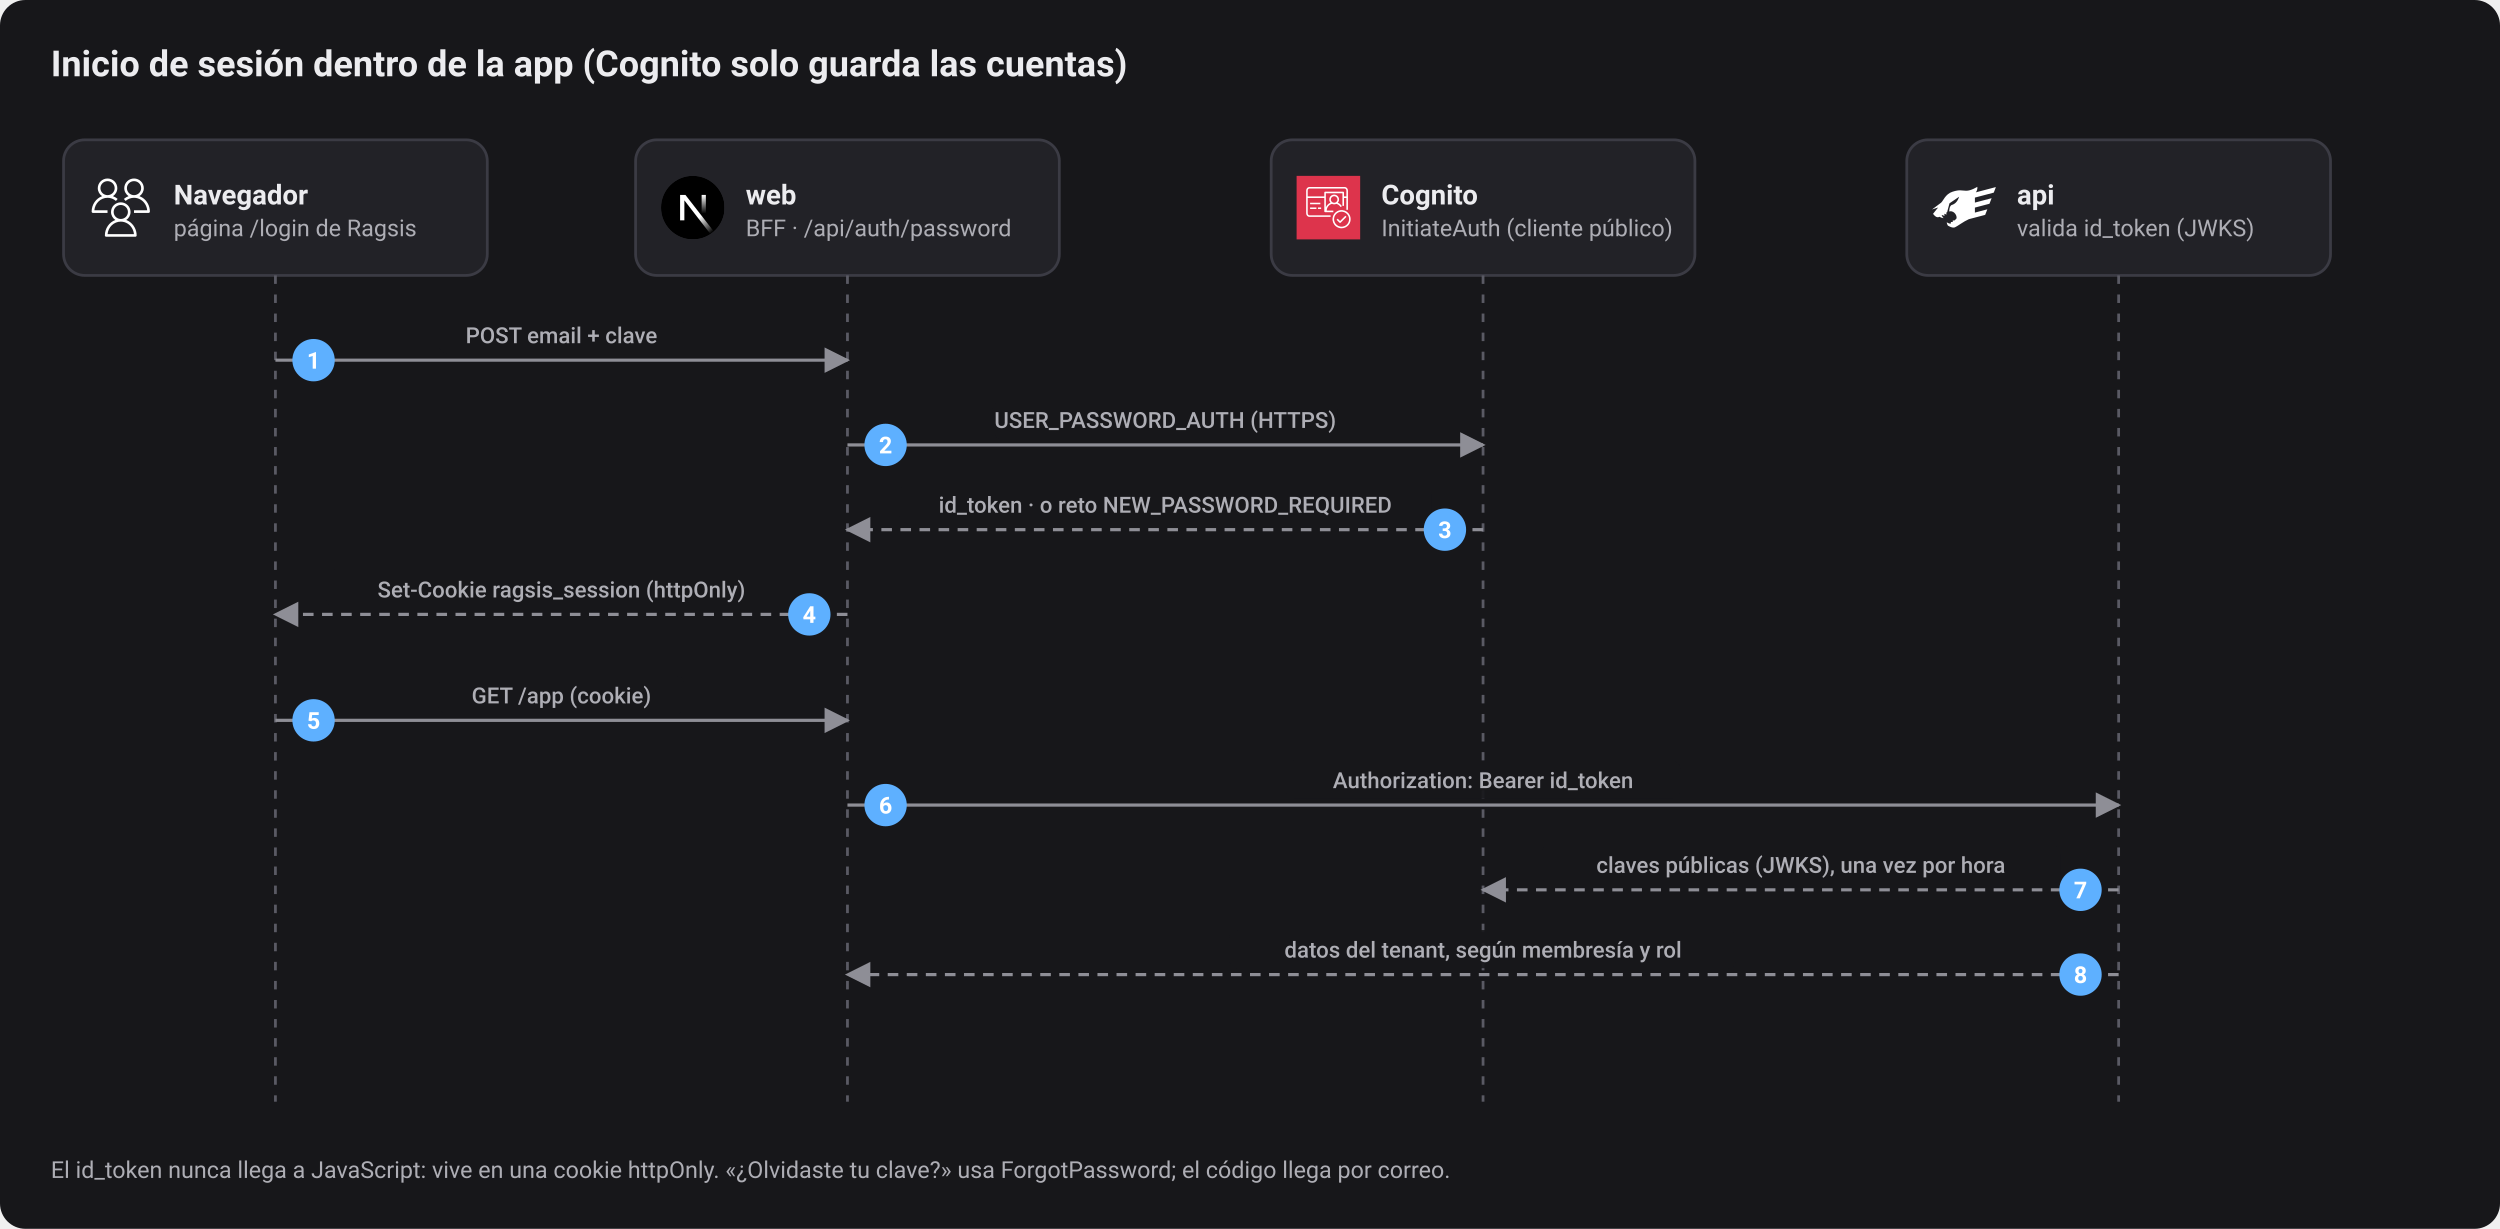
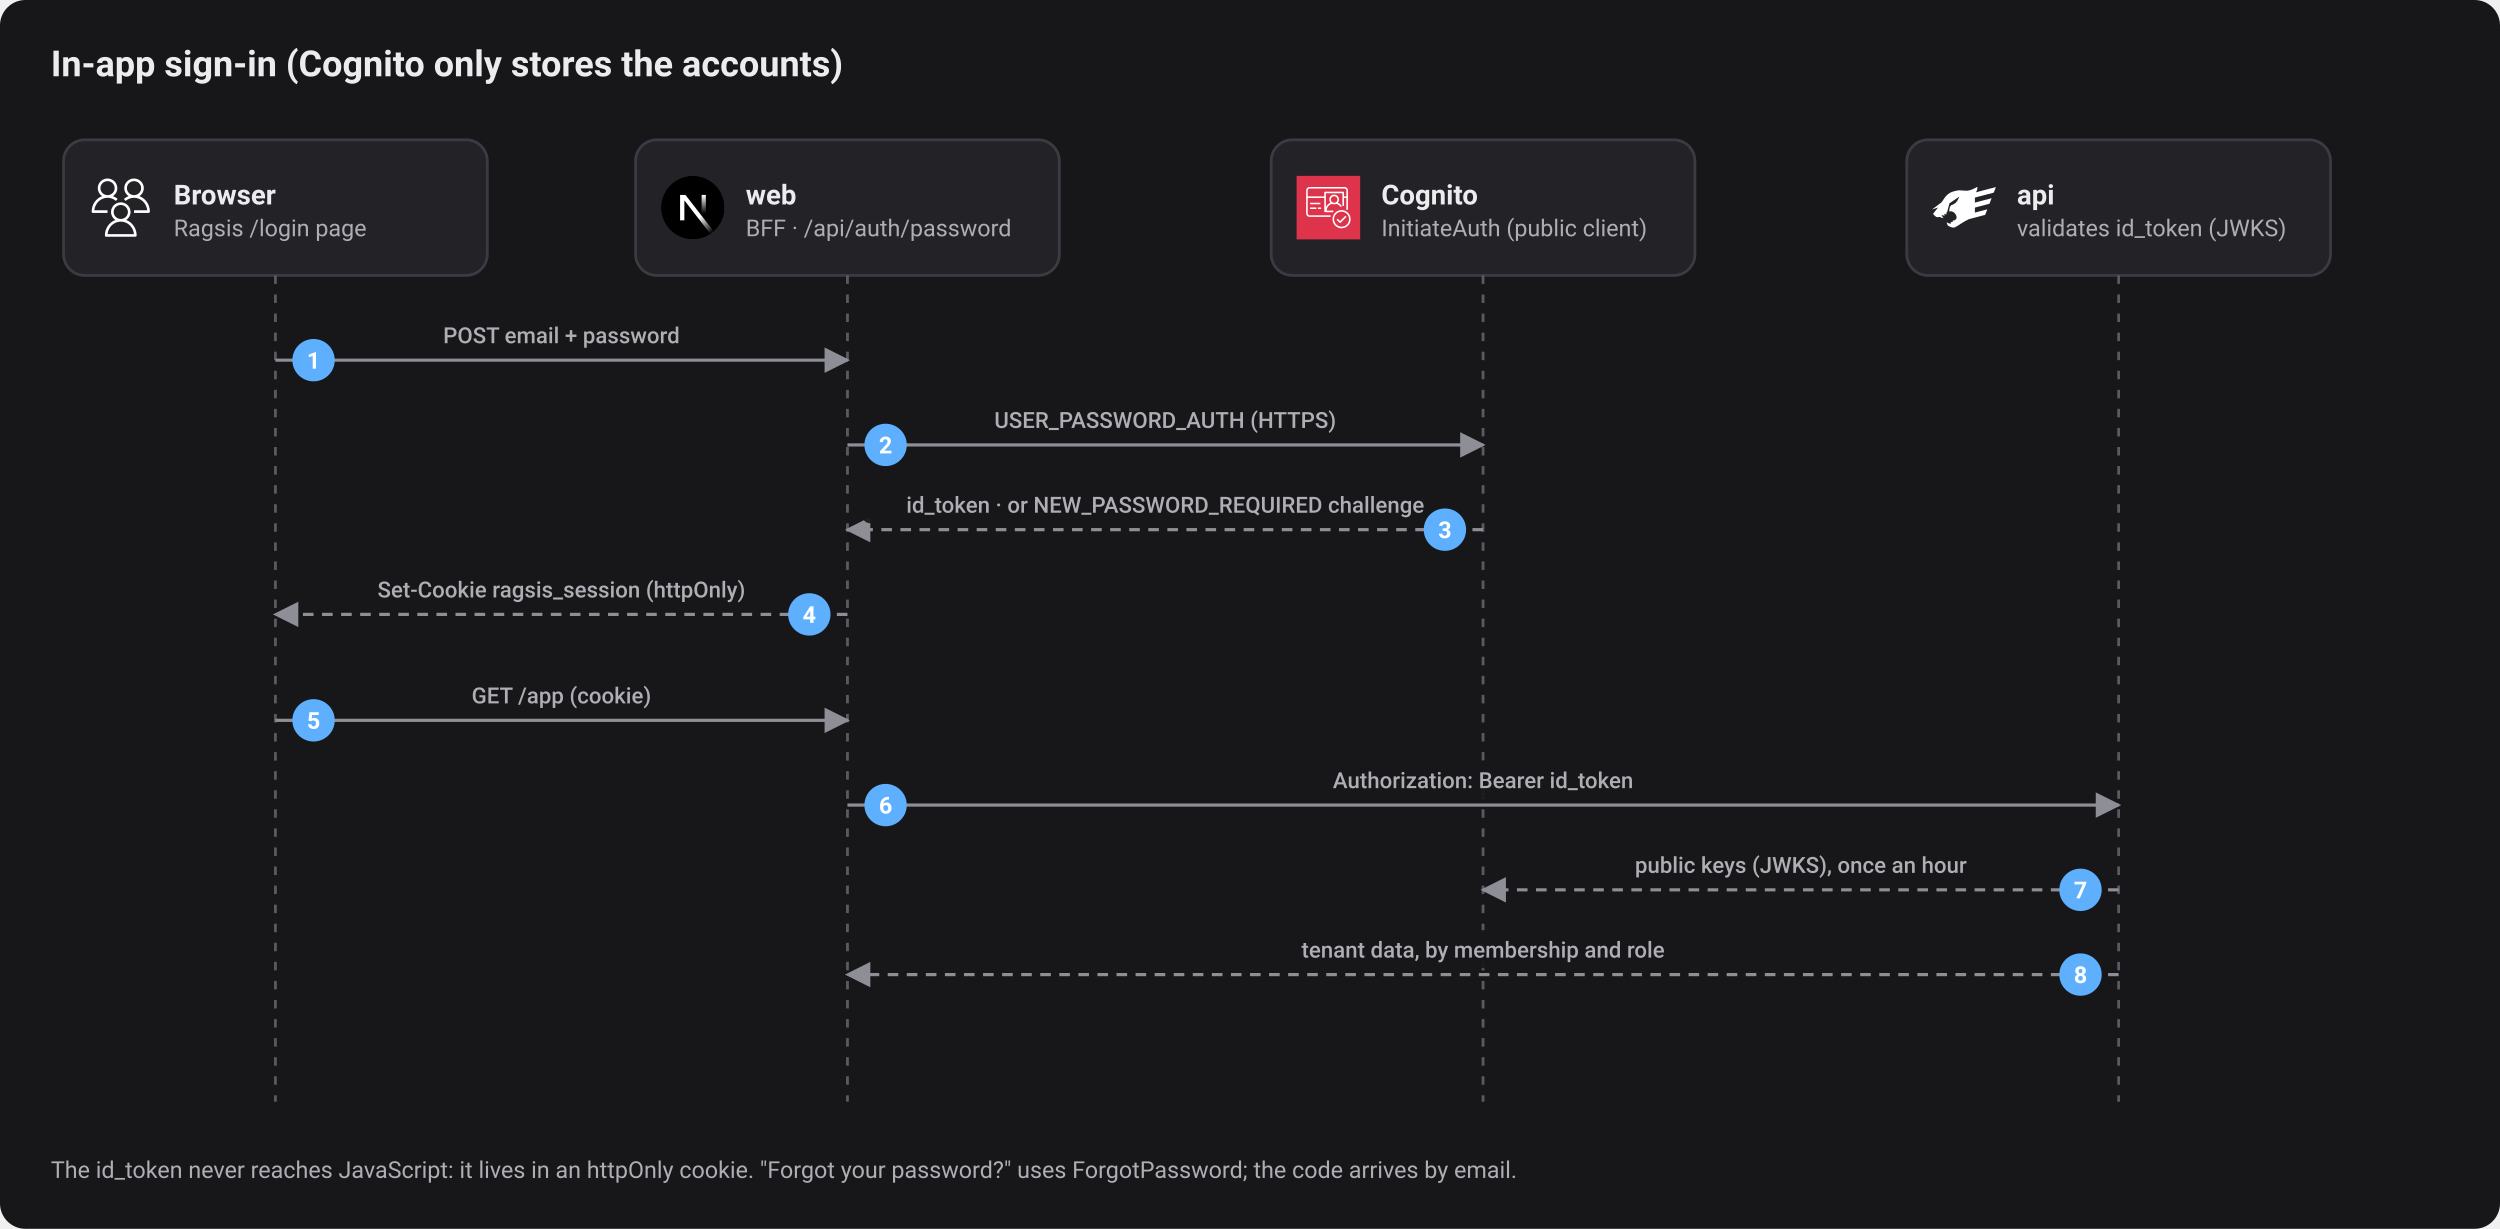
<svg xmlns="http://www.w3.org/2000/svg" viewBox="0 0 1180 580" width="1180" height="580" font-family="ui-sans-serif, system-ui, -apple-system, 'Segoe UI', Roboto, 'Helvetica Neue', Arial, sans-serif" role="img" aria-labelledby="t d">
  <defs>
    <marker id="arrow" viewBox="0 0 10 10" refX="9" refY="5" markerWidth="8" markerHeight="8" orient="auto">
      <path d="M0,0 L10,5 L0,10 z" fill="#8e8e96" />
    </marker>
    <marker id="arrow-s" viewBox="0 0 10 10" refX="1" refY="5" markerWidth="8" markerHeight="8" orient="auto-start-reverse">
      <path d="M0,0 L10,5 L0,10 z" fill="#8e8e96" />
    </marker>
  </defs>
  <rect width="1180" height="580" rx="12" fill="#17171a" />
-   <text x="24.0" y="36.0" font-size="17" font-weight="700" fill="#ececef" text-anchor="start">Inicio de sesión dentro de la app (Cognito solo guarda las cuentas)</text>
+   <text x="24.0" y="36.0" font-size="17" font-weight="700" fill="#ececef" text-anchor="start">In-app sign-in (Cognito only stores the accounts)</text>
  <rect x="30" y="66" width="200" height="64" rx="10" fill="#222227" stroke="#3b3b44" stroke-width="1.3" />
  <svg x="42.0" y="83.0" width="30.0" height="30.0" viewBox="0 0 48 48" preserveAspectRatio="xMidYMid meet">
    <g stroke="none" stroke-width="1" fill="none" fill-rule="evenodd">
      <path d="M28.639,9.286 C28.639,6.371 31.052,4 34.019,4 C36.985,4 39.397,6.371 39.397,9.286 C39.397,12.201 36.985,14.572 34.019,14.572 C31.052,14.572 28.639,12.201 28.639,9.286 L28.639,9.286 Z M40.163,16.334 C39.516,15.932 38.833,15.6 38.128,15.333 C40.098,14.023 41.397,11.802 41.397,9.286 C41.397,5.269 38.087,2 34.019,2 C29.95,2 26.639,5.269 26.639,9.286 C26.639,11.796 27.932,14.014 29.895,15.325 C28.614,15.808 27.41,16.515 26.349,17.425 L27.652,18.943 C29.434,17.414 31.689,16.572 34,16.572 C35.802,16.572 37.569,17.077 39.109,18.033 C41.849,19.735 43.647,22.725 43.953,26 L34,26 L34,28 L45,28 C45.553,28 46,27.553 46,27 C46,22.657 43.764,18.57 40.163,16.334 L40.163,16.334 Z M8.639,9.286 C8.639,6.371 11.052,4 14.019,4 C16.985,4 19.397,6.371 19.397,9.286 C19.397,12.201 16.985,14.572 14.019,14.572 C11.052,14.572 8.639,12.201 8.639,9.286 L8.639,9.286 Z M14,26 L4.046,26 C4.53,20.717 8.81,16.572 14,16.572 C15.802,16.572 17.569,17.077 19.109,18.033 C19.541,18.302 19.958,18.608 20.349,18.943 L21.652,17.426 C21.184,17.024 20.684,16.657 20.163,16.334 C19.516,15.932 18.833,15.6 18.128,15.333 C20.098,14.023 21.397,11.802 21.397,9.286 C21.397,5.269 18.087,2 14.019,2 C9.95,2 6.639,5.269 6.639,9.286 C6.639,11.801 7.937,14.023 9.907,15.332 C5.302,17.071 2,21.638 2,27 C2,27.553 2.448,28 3,28 L14,28 L14,26 Z M14.046,44 C14.53,38.717 18.81,34.572 24,34.572 C25.802,34.572 27.569,35.077 29.109,36.033 C31.849,37.735 33.647,40.725 33.953,44 L14.046,44 Z M18.639,27.286 C18.639,24.371 21.052,22 24.019,22 C26.985,22 29.397,24.371 29.397,27.286 C29.397,30.201 26.985,32.572 24.019,32.572 C21.052,32.572 18.639,30.201 18.639,27.286 L18.639,27.286 Z M30.163,34.334 C29.516,33.932 28.833,33.6 28.128,33.333 C30.098,32.023 31.397,29.802 31.397,27.286 C31.397,23.269 28.087,20 24.019,20 C19.95,20 16.639,23.269 16.639,27.286 C16.639,29.801 17.937,32.023 19.907,33.332 C15.302,35.071 12,39.638 12,45 C12,45.553 12.448,46 13,46 L35,46 C35.553,46 36,45.553 36,45 C36,40.657 33.764,36.57 30.163,34.334 L30.163,34.334 Z" fill="#FFFFFF" />
    </g>
  </svg>
-   <text x="82.0" y="96.5" font-size="13" font-weight="600" fill="#ececef" text-anchor="start">Navegador</text>
-   <text x="82.0" y="111.5" font-size="11" font-weight="400" fill="#aeaeb5" text-anchor="start">página /login de Ragsis</text>
+   <text x="82.0" y="96.5" font-size="13" font-weight="600" fill="#ececef" text-anchor="start">Browser</text>
+   <text x="82.0" y="111.5" font-size="11" font-weight="400" fill="#aeaeb5" text-anchor="start">Ragsis /login page</text>
  <line x1="130" y1="130" x2="130" y2="520" stroke="#5a5a64" stroke-width="1.3" stroke-dasharray="4 5" />
  <rect x="300" y="66" width="200" height="64" rx="10" fill="#222227" stroke="#3b3b44" stroke-width="1.3" />
  <svg x="312.0" y="83.0" width="30.0" height="30.0" viewBox="0 0 180 180" preserveAspectRatio="xMidYMid meet">
    <mask height="180" id="i152-:r8:mask0_408_134" maskUnits="userSpaceOnUse" width="180" x="0" y="0" style="mask-type: alpha;">
      <circle cx="90" cy="90" fill="black" r="90" />
    </mask>
    <g mask="url(#i152-:r8:mask0_408_134)">
      <circle cx="90" cy="90" data-circle="true" fill="black" r="90" />
      <path d="M149.508 157.52L69.142 54H54V125.97H66.114V69.384L139.999 164.845C143.333 162.614 146.509 160.165 149.508 157.52Z" fill="url(#i152-:r8:paint0_linear_408_134)" />
      <rect fill="url(#i152-:r8:paint1_linear_408_134)" height="72" width="12" x="115" y="54" />
    </g>
    <defs>
      <linearGradient gradientUnits="userSpaceOnUse" id="i152-:r8:paint0_linear_408_134" x1="109" x2="144.5" y1="116.5" y2="160.5">
        <stop stop-color="white" />
        <stop offset="1" stop-color="white" stop-opacity="0" />
      </linearGradient>
      <linearGradient gradientUnits="userSpaceOnUse" id="i152-:r8:paint1_linear_408_134" x1="121" x2="120.799" y1="54" y2="106.875">
        <stop stop-color="white" />
        <stop offset="1" stop-color="white" stop-opacity="0" />
      </linearGradient>
    </defs>
  </svg>
  <text x="352.0" y="96.5" font-size="13" font-weight="600" fill="#ececef" text-anchor="start">web</text>
  <text x="352.0" y="111.5" font-size="11" font-weight="400" fill="#aeaeb5" text-anchor="start">BFF · /api/auth/password</text>
  <line x1="400" y1="130" x2="400" y2="520" stroke="#5a5a64" stroke-width="1.3" stroke-dasharray="4 5" />
  <rect x="600" y="66" width="200" height="64" rx="10" fill="#222227" stroke="#3b3b44" stroke-width="1.3" />
  <svg x="612.0" y="83.0" width="30.0" height="30.0" viewBox="0 0 80 80" preserveAspectRatio="xMidYMid meet">
    <g stroke="none" stroke-width="1" fill="none" fill-rule="evenodd">
      <g fill="#DD344C">
        <rect x="0" y="0" width="80" height="80" />
      </g>
      <path d="M16.964,35.808 L29.869,35.808 L29.869,33.825 L16.964,33.825 L16.964,35.808 Z M61.376,50.231 L62.779,51.633 L55.407,58.994 C55.213,59.187 54.959,59.284 54.705,59.284 C54.451,59.284 54.197,59.187 54.004,58.994 L50.295,55.291 L51.699,53.89 L54.705,56.891 L61.376,50.231 Z M65.944,55.694 C65.718,57.557 64.959,59.291 63.747,60.709 C62.886,61.716 61.799,62.548 60.604,63.115 C59.001,63.876 57.22,64.164 55.446,63.948 C53.721,63.738 52.095,63.058 50.74,61.982 C48.137,59.916 46.822,56.711 47.222,53.409 C47.601,50.288 49.492,47.566 52.28,46.127 C53.616,45.438 55.08,45.084 56.57,45.084 C56.952,45.084 57.337,45.108 57.721,45.155 C60.834,45.534 63.55,47.437 64.981,50.243 C65.84,51.926 66.172,53.811 65.944,55.694 L65.944,55.694 Z M66.75,49.344 C65.018,45.948 61.732,43.646 57.962,43.187 C55.681,42.908 53.403,43.317 51.369,44.366 C47.996,46.106 45.709,49.398 45.251,53.171 C44.768,57.161 46.358,61.036 49.505,63.535 C51.146,64.837 53.117,65.661 55.205,65.916 C55.667,65.972 56.13,66 56.592,66 C58.271,66 59.93,65.629 61.456,64.906 C62.902,64.22 64.218,63.213 65.257,61.995 C66.723,60.28 67.643,58.184 67.916,55.932 C68.191,53.657 67.788,51.379 66.75,49.344 L66.75,49.344 Z M26.891,41.756 L30.862,41.756 L30.862,39.773 L26.891,39.773 L26.891,41.756 Z M16.964,41.756 L24.905,41.756 L24.905,39.773 L16.964,39.773 L16.964,41.756 Z M16.106,15.983 L60.508,15.983 C61.677,15.983 62.628,17.139 62.628,18.561 L62.628,25.895 L59.65,25.895 L59.65,20.939 C59.65,20.392 59.206,19.948 58.657,19.948 L35.825,19.948 C35.276,19.948 34.832,20.392 34.832,20.939 L34.832,25.895 L13.985,25.895 L13.985,18.561 C13.985,17.163 14.957,15.983 16.106,15.983 L16.106,15.983 Z M47.256,25.608 C49.561,25.608 51.436,27.461 51.436,29.739 C51.436,31.241 50.608,32.623 49.273,33.347 C48.007,34.034 46.48,34.025 45.23,33.348 C43.901,32.622 43.076,31.24 43.076,29.739 C43.076,27.461 44.95,25.608 47.256,25.608 L47.256,25.608 Z M13.985,47.108 L13.985,27.878 L34.832,27.878 L34.832,44.729 C34.832,45.278 35.276,45.721 35.825,45.721 L46.203,45.721 L46.203,43.738 L37.912,43.738 C37.998,39.771 40.636,36.344 44.434,35.25 C46.189,36.07 48.285,36.078 50.067,35.249 C52.229,35.873 54.121,37.318 55.293,39.254 L56.992,38.227 C55.789,36.243 53.963,34.695 51.845,33.795 C52.838,32.694 53.422,31.263 53.422,29.739 C53.422,26.368 50.655,23.625 47.256,23.625 C43.856,23.625 41.09,26.368 41.09,29.739 C41.09,31.257 41.668,32.683 42.654,33.784 C40,34.9 37.928,36.992 36.818,39.573 L36.818,21.93 L57.665,21.93 L57.665,37.79 L59.65,37.79 L59.65,27.878 L62.628,27.878 L62.629,42.747 L64.615,42.747 L64.614,18.561 C64.614,16.046 62.772,14 60.508,14 L16.106,14 C13.841,14 12,16.046 12,18.561 L12,47.108 C12,49.623 13.841,51.668 16.106,51.668 L42.774,51.668 L42.774,49.686 L16.106,49.686 C14.957,49.686 13.985,48.506 13.985,47.108 L13.985,47.108 Z" fill="#FFFFFF" />
    </g>
  </svg>
  <text x="652.0" y="96.5" font-size="13" font-weight="600" fill="#ececef" text-anchor="start">Cognito</text>
-   <text x="652.0" y="111.5" font-size="11" font-weight="400" fill="#aeaeb5" text-anchor="start">InitiateAuth (cliente público)</text>
+   <text x="652.0" y="111.5" font-size="11" font-weight="400" fill="#aeaeb5" text-anchor="start">InitiateAuth (public client)</text>
  <line x1="700" y1="130" x2="700" y2="520" stroke="#5a5a64" stroke-width="1.3" stroke-dasharray="4 5" />
  <rect x="900" y="66" width="200" height="64" rx="10" fill="#222227" stroke="#3b3b44" stroke-width="1.3" />
  <svg x="912.0" y="83.0" width="30.0" height="30.0" viewBox="0 0 256 167.509" preserveAspectRatio="xMidYMid meet">
    <path fill="#fff" d="M247.942 23.314 256 2.444l-.35-1.293-79.717 21.003C184.433 9.86 181.513 0 181.513 0s-25.457 16.257-44.709 15.832c-19.251-.426-25.457-5.564-54.977 3.853-29.52 9.41-37.86 38.295-46.419 44.5S0 90.603 0 90.603l.058.359 24.207-7.707S17.625 89.51 3.52 108.52l-.659-.609.025.134s11.336 17.324 22.463 14.121c1.118-.325 2.377-.859 3.753-1.56 4.48 2.495 10.327 4.947 16.783 5.622 0 0-4.37-5.08-8.016-10.86.984-.634 1.994-1.293 3.02-1.96l-.476.334 9.217 3.386-1.017-8.666c.033-.017.058-.042.091-.059l9.059 3.328-1.126-7.882a76.868 76.868 0 0 1 3.436-1.693l9.443-35.717 39.045-26.634-3.103 7.808c-7.916 19.468-22.78 24.064-22.78 24.064l-6.206 2.352c-4.612 5.455-6.556 6.798-8.14 25.107 3.72-.934 7.273-1.16 10.492-.292 16.683 4.496 22.463 24.599 17.967 30.162-1.126 1.393-3.803 3.77-7.181 6.565h-6.773l-.092 5.488c-.234.184-.467.359-.693.542h-6.89l-.083 5.355c-.609.468-1.218.918-1.801 1.36-6.473.133-14.673-5.514-14.673-5.514 0 5.139 4.28 13.046 4.28 13.046s.283-.133.758-.367c-.417.309-.65.476-.65.476s17.324 11.552 28.235 7.273c9.7-3.804 34.816-23.606 56.495-32.981l65.603-17.283 8.65-22.413-49.997 13.17V83.597l58.664-15.457 8.65-22.413-67.297 17.734V43.324z" />
  </svg>
  <text x="952.0" y="96.5" font-size="13" font-weight="600" fill="#ececef" text-anchor="start">api</text>
-   <text x="952.0" y="111.5" font-size="11" font-weight="400" fill="#aeaeb5" text-anchor="start">valida id_token (JWKS)</text>
+   <text x="952.0" y="111.5" font-size="11" font-weight="400" fill="#aeaeb5" text-anchor="start">validates id_token (JWKS)</text>
  <line x1="1000" y1="130" x2="1000" y2="520" stroke="#5a5a64" stroke-width="1.3" stroke-dasharray="4 5" />
  <polyline points="130.0,170.0 400.0,170.0" fill="none" stroke="#8e8e96" stroke-width="1.5" stroke-linejoin="round" marker-end="url(#arrow)" />
-   <rect x="207.1" y="149.0" width="115.8" height="18" rx="4" fill="#17171a" fill-opacity="0.92" />
-   <text x="265.0" y="162.0" font-size="10.5" font-weight="500" fill="#aeaeb5" text-anchor="middle">POST email + clave</text>
+   <rect x="198.3" y="149.0" width="133.5" height="18" rx="4" fill="#17171a" fill-opacity="0.92" />
+   <text x="265.0" y="162.0" font-size="10.5" font-weight="500" fill="#aeaeb5" text-anchor="middle">POST email + password</text>
  <circle cx="148" cy="170" r="10" fill="#5eb0ff" />
  <text x="148.0" y="174.0" font-size="11" font-weight="700" fill="#ffffff" text-anchor="middle">1</text>
  <polyline points="400.0,210.0 700.0,210.0" fill="none" stroke="#8e8e96" stroke-width="1.5" stroke-linejoin="round" marker-end="url(#arrow)" />
  <rect x="468.6" y="189.0" width="162.9" height="18" rx="4" fill="#17171a" fill-opacity="0.92" />
  <text x="550.0" y="202.0" font-size="10.5" font-weight="500" fill="#aeaeb5" text-anchor="middle">USER_PASSWORD_AUTH (HTTPS)</text>
  <circle cx="418" cy="210" r="10" fill="#5eb0ff" />
  <text x="418.0" y="214.0" font-size="11" font-weight="700" fill="#ffffff" text-anchor="middle">2</text>
  <polyline points="700.0,250.0 400.0,250.0" fill="none" stroke="#8e8e96" stroke-width="1.5" stroke-dasharray="5 4" stroke-linejoin="round" marker-end="url(#arrow)" />
-   <rect x="424.5" y="229.0" width="251.1" height="18" rx="4" fill="#17171a" fill-opacity="0.92" />
-   <text x="550.0" y="242.0" font-size="10.5" font-weight="500" fill="#aeaeb5" text-anchor="middle">id_token  ·  o reto NEW_PASSWORD_REQUIRED</text>
+   <rect x="406.8" y="229.0" width="286.4" height="18" rx="4" fill="#17171a" fill-opacity="0.92" />
+   <text x="550.0" y="242.0" font-size="10.5" font-weight="500" fill="#aeaeb5" text-anchor="middle">id_token  ·  or NEW_PASSWORD_REQUIRED challenge</text>
  <circle cx="682" cy="250" r="10" fill="#5eb0ff" />
  <text x="682.0" y="254.0" font-size="11" font-weight="700" fill="#ffffff" text-anchor="middle">3</text>
  <polyline points="400.0,290.0 130.0,290.0" fill="none" stroke="#8e8e96" stroke-width="1.5" stroke-dasharray="5 4" stroke-linejoin="round" marker-end="url(#arrow)" />
  <rect x="154.2" y="269.0" width="221.7" height="18" rx="4" fill="#17171a" fill-opacity="0.92" />
  <text x="265.0" y="282.0" font-size="10.5" font-weight="500" fill="#aeaeb5" text-anchor="middle">Set-Cookie ragsis_session (httpOnly)</text>
  <circle cx="382" cy="290" r="10" fill="#5eb0ff" />
  <text x="382.0" y="294.0" font-size="11" font-weight="700" fill="#ffffff" text-anchor="middle">4</text>
  <polyline points="130.0,340.0 400.0,340.0" fill="none" stroke="#8e8e96" stroke-width="1.5" stroke-linejoin="round" marker-end="url(#arrow)" />
  <rect x="207.1" y="319.0" width="115.8" height="18" rx="4" fill="#17171a" fill-opacity="0.92" />
  <text x="265.0" y="332.0" font-size="10.5" font-weight="500" fill="#aeaeb5" text-anchor="middle">GET /app  (cookie)</text>
  <circle cx="148" cy="340" r="10" fill="#5eb0ff" />
  <text x="148.0" y="344.0" font-size="11" font-weight="700" fill="#ffffff" text-anchor="middle">5</text>
  <polyline points="400.0,380.0 1000.0,380.0" fill="none" stroke="#8e8e96" stroke-width="1.5" stroke-linejoin="round" marker-end="url(#arrow)" />
  <rect x="606.8" y="359.0" width="186.4" height="18" rx="4" fill="#17171a" fill-opacity="0.92" />
  <text x="700.0" y="372.0" font-size="10.5" font-weight="500" fill="#aeaeb5" text-anchor="middle">Authorization: Bearer id_token</text>
  <circle cx="418" cy="380" r="10" fill="#5eb0ff" />
  <text x="418.0" y="384.0" font-size="11" font-weight="700" fill="#ffffff" text-anchor="middle">6</text>
  <polyline points="1000.0,420.0 700.0,420.0" fill="none" stroke="#8e8e96" stroke-width="1.5" stroke-dasharray="5 4" stroke-linejoin="round" marker-end="url(#arrow)" />
-   <rect x="727.4" y="399.0" width="245.2" height="18" rx="4" fill="#17171a" fill-opacity="0.92" />
-   <text x="850.0" y="412.0" font-size="10.5" font-weight="500" fill="#aeaeb5" text-anchor="middle">claves públicas (JWKS), una vez por hora</text>
+   <rect x="750.9" y="399.0" width="198.2" height="18" rx="4" fill="#17171a" fill-opacity="0.92" />
+   <text x="850.0" y="412.0" font-size="10.5" font-weight="500" fill="#aeaeb5" text-anchor="middle">public keys (JWKS), once an hour</text>
  <circle cx="982" cy="420" r="10" fill="#5eb0ff" />
  <text x="982.0" y="424.0" font-size="11" font-weight="700" fill="#ffffff" text-anchor="middle">7</text>
  <polyline points="1000.0,460.0 400.0,460.0" fill="none" stroke="#8e8e96" stroke-width="1.5" stroke-dasharray="5 4" stroke-linejoin="round" marker-end="url(#arrow)" />
-   <rect x="580.3" y="439.0" width="239.3" height="18" rx="4" fill="#17171a" fill-opacity="0.92" />
-   <text x="700.0" y="452.0" font-size="10.5" font-weight="500" fill="#aeaeb5" text-anchor="middle">datos del tenant, según membresía y rol</text>
+   <rect x="592.1" y="439.0" width="215.8" height="18" rx="4" fill="#17171a" fill-opacity="0.92" />
+   <text x="700.0" y="452.0" font-size="10.5" font-weight="500" fill="#aeaeb5" text-anchor="middle">tenant data, by membership and role</text>
  <circle cx="982" cy="460" r="10" fill="#5eb0ff" />
  <text x="982.0" y="464.0" font-size="11" font-weight="700" fill="#ffffff" text-anchor="middle">8</text>
-   <text x="24.0" y="556.0" font-size="11" font-weight="400" fill="#aeaeb5" text-anchor="start">El id_token nunca llega a JavaScript: vive en una cookie httpOnly. «¿Olvidaste tu clave?» usa ForgotPassword; el código llega por correo.</text>
+   <text x="24.0" y="556.0" font-size="11" font-weight="400" fill="#aeaeb5" text-anchor="start">The id_token never reaches JavaScript: it lives in an httpOnly cookie. "Forgot your password?" uses ForgotPassword; the code arrives by email.</text>
</svg>
